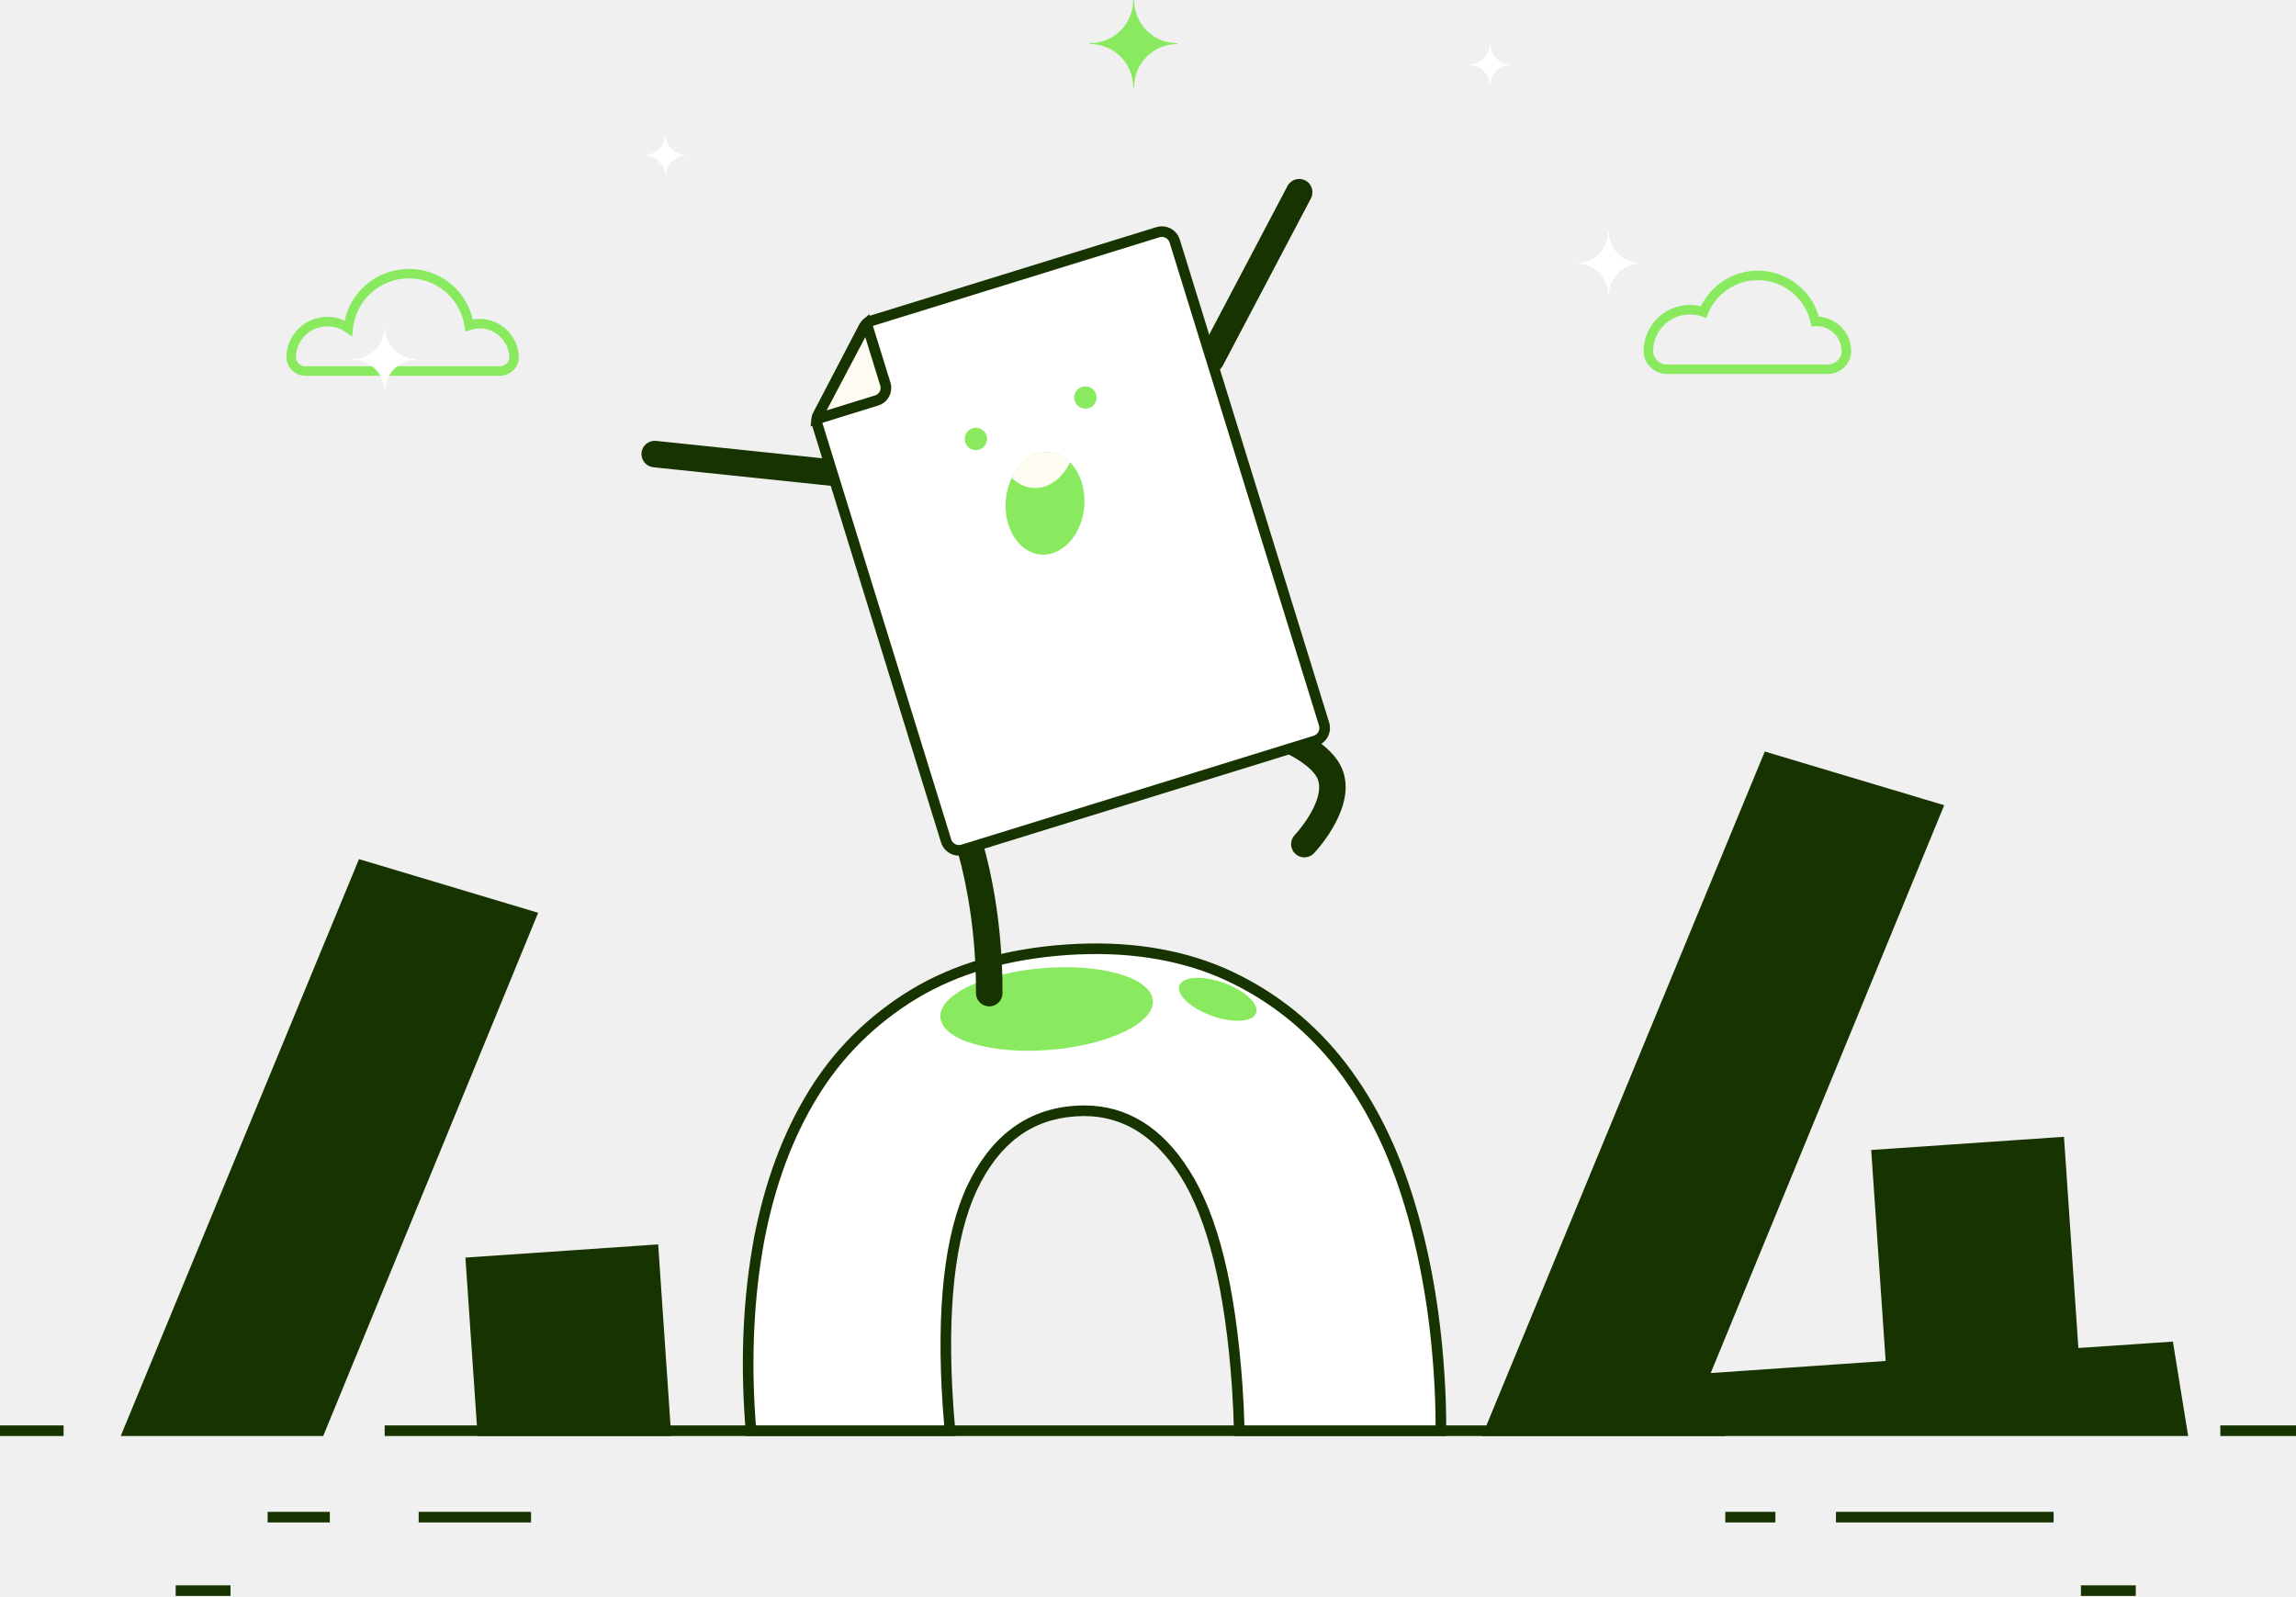
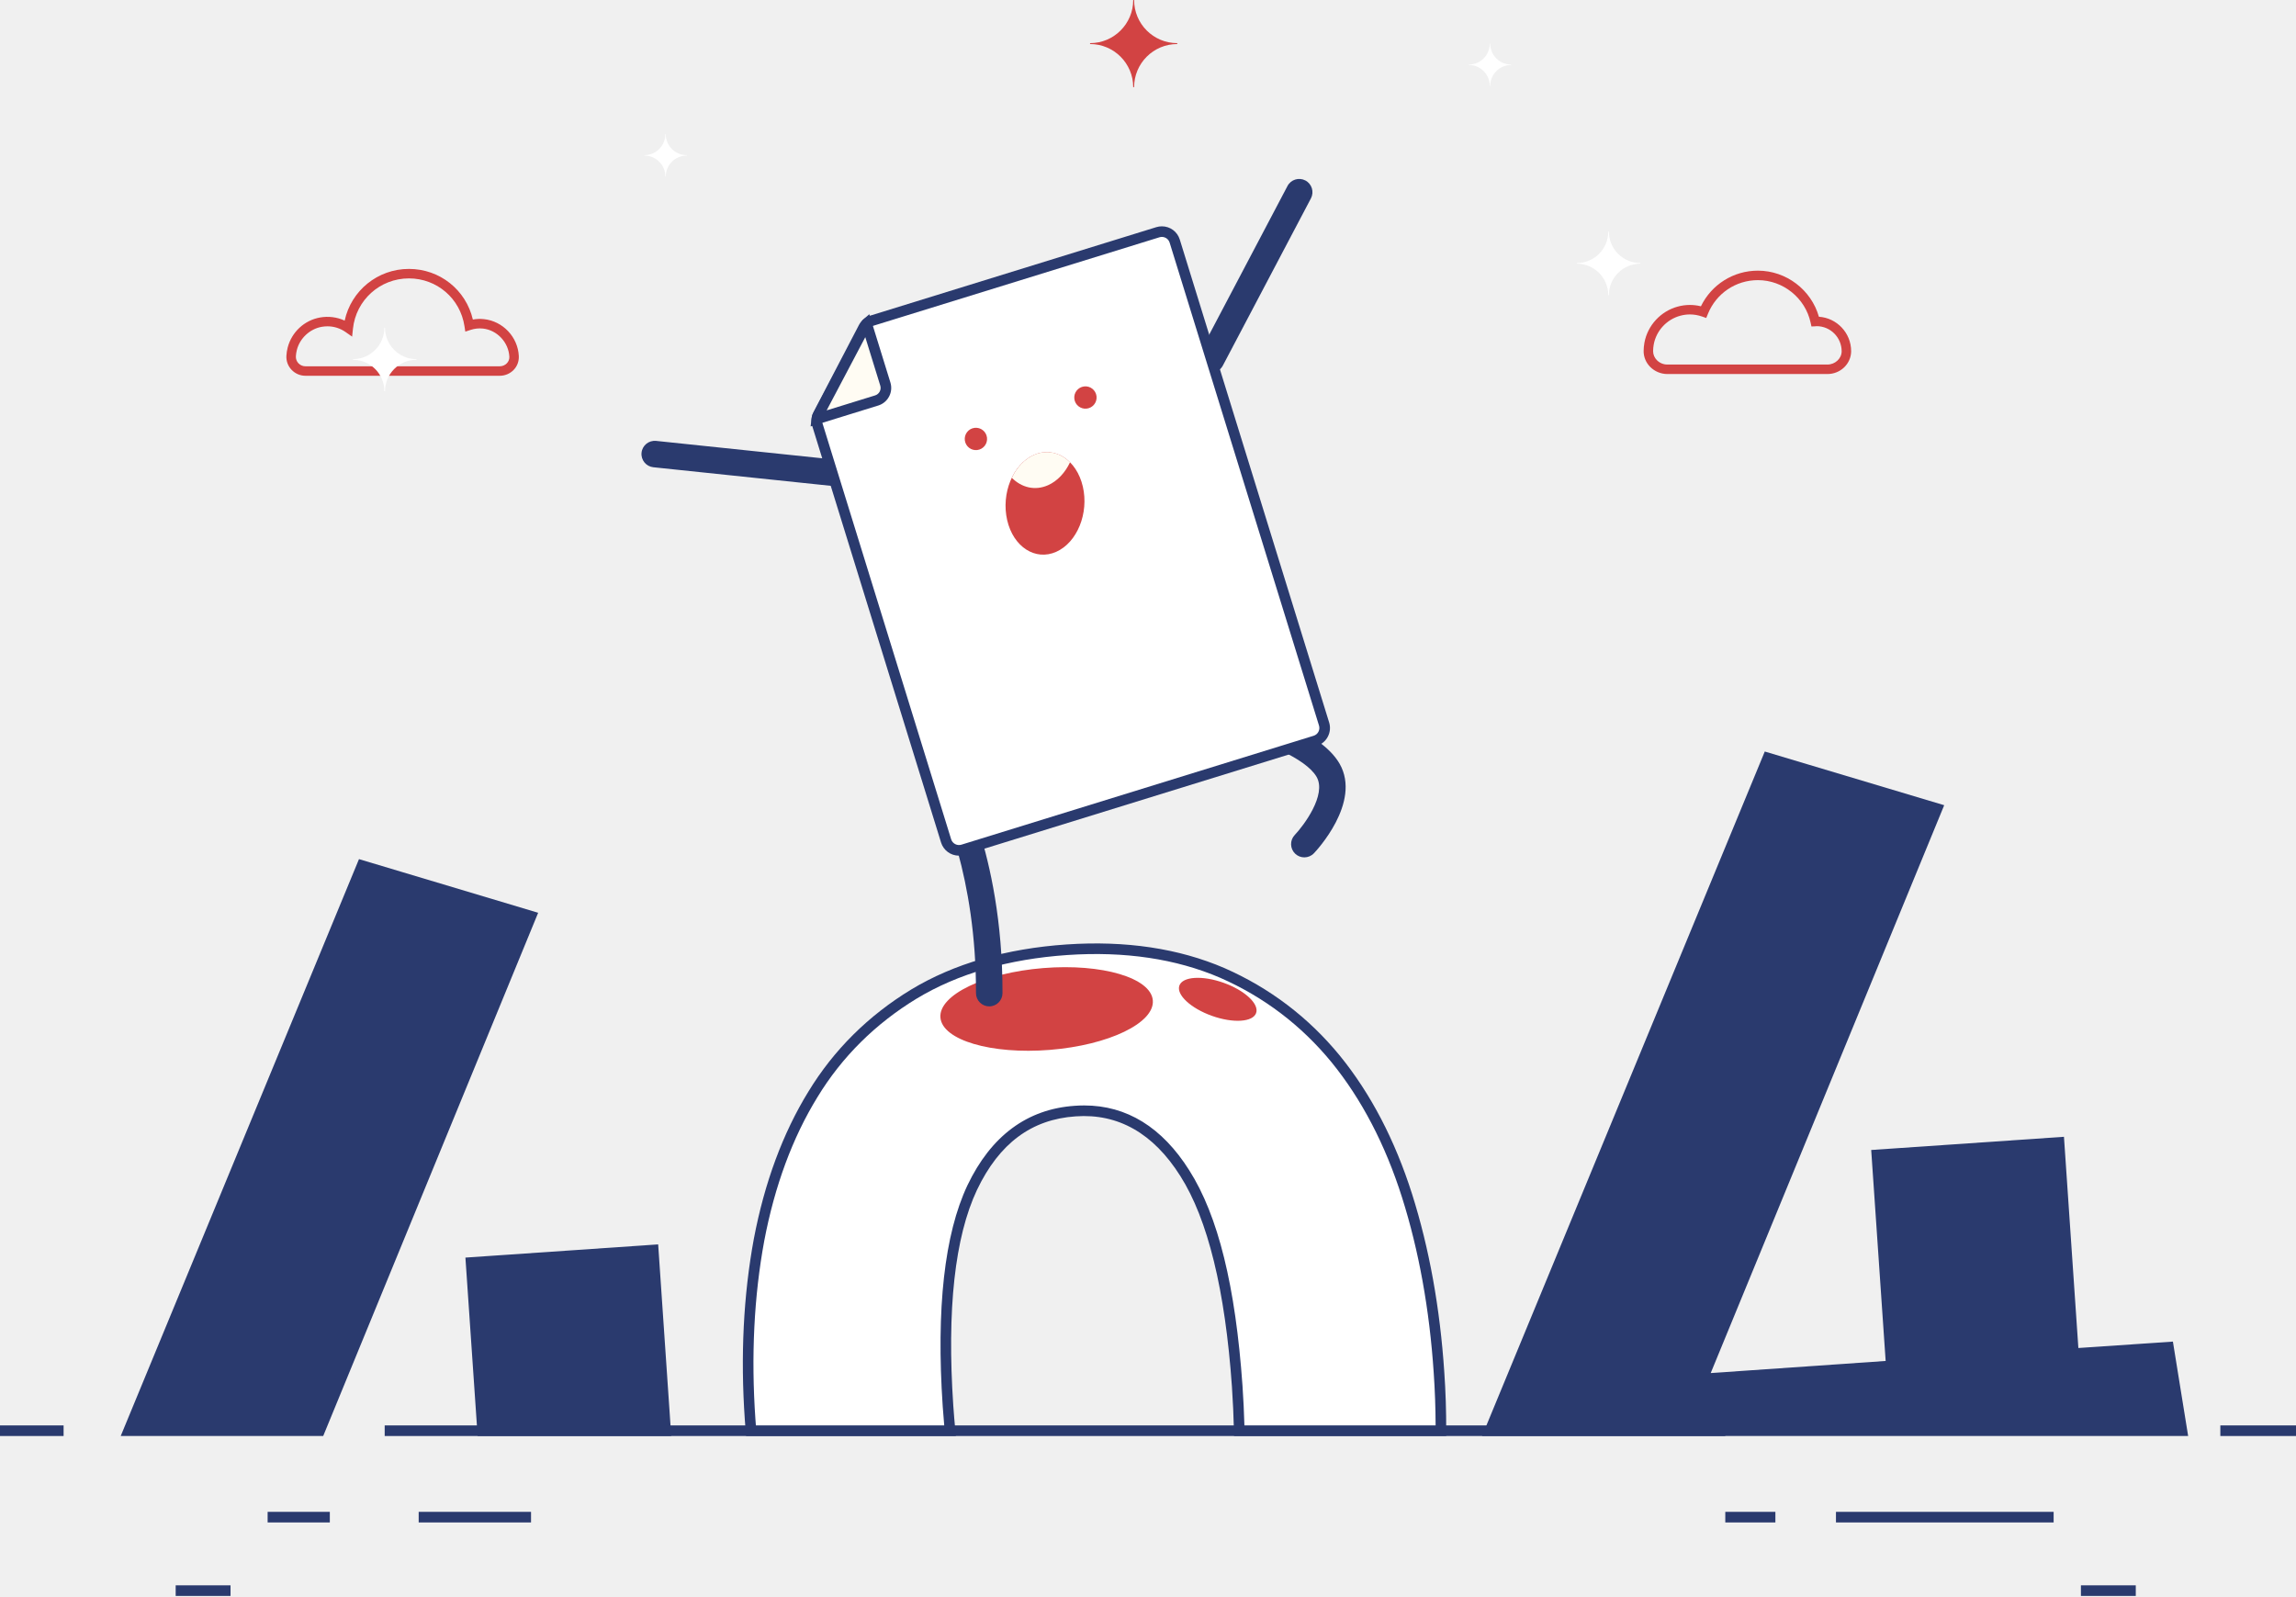
<svg xmlns="http://www.w3.org/2000/svg" width="772" height="537" viewBox="0 0 772 537" fill="none">
-   <path d="M580.11 479.306H129.346V482.869H580.11V479.306Z" fill="#163300" />
-   <path d="M772 479.306H746.559V482.869H772V479.306Z" fill="#163300" />
-   <path d="M158.391 424.532L162.263 481.088H223.788L219.645 420.337L158.391 424.532Z" fill="#163300" />
-   <path d="M225.696 482.87H160.598L156.49 422.875L221.3 418.436L225.696 482.87ZM163.926 479.306H221.881L217.987 422.237L160.289 426.189L163.926 479.306Z" fill="#163300" />
-   <path d="M107.475 481.088L178.552 308.071L121.736 291.055L43.25 481.088H107.475Z" fill="#163300" />
-   <path d="M108.671 482.87H40.588L120.706 288.885L180.95 306.927L108.671 482.87ZM45.916 479.306H106.281L176.155 309.213L122.768 293.224L45.916 479.306Z" fill="#163300" />
+   <path d="M580.11 479.306H129.346V482.869H580.11V479.306Z" fill="#2a3a6e" />
+   <path d="M772 479.306H746.559V482.869H772V479.306Z" fill="#2a3a6e" />
+   <path d="M158.391 424.532L162.263 481.088H223.788L219.645 420.337L158.391 424.532Z" fill="#2a3a6e" />
+   <path d="M225.696 482.87H160.598L156.49 422.875L221.3 418.436L225.696 482.87ZM163.926 479.306H221.881L217.987 422.237L160.289 426.189L163.926 479.306Z" fill="#2a3a6e" />
+   <path d="M107.475 481.088L178.552 308.071L121.736 291.055L43.25 481.088H107.475Z" fill="#2a3a6e" />
+   <path d="M108.671 482.87H40.588L120.706 288.885L180.95 306.927L108.671 482.87ZM45.916 479.306H106.281L176.155 309.213L122.768 293.224L45.916 479.306Z" fill="#2a3a6e" />
  <path d="M252.514 481.088H319.439C319.184 478.386 318.954 475.628 318.755 472.791C316.545 439.969 319.295 415.458 326.902 399.333C334.596 383.219 346.143 374.645 361.541 373.609C376.598 372.522 388.901 379.479 398.361 394.467C407.907 409.467 413.706 433.324 416.001 466.157C416.35 471.346 416.573 476.314 416.682 481.088H484.49C484.508 474.717 484.316 468.215 483.851 461.541C482.416 439.985 478.818 420.113 473.113 402.108C467.408 384.103 459.4 368.72 449.076 356.045C438.666 343.355 425.975 333.727 411.001 327.161C395.931 320.666 378.55 318.012 358.749 319.358C338.595 320.737 321.483 325.701 307.329 334.241C293.26 342.79 281.847 353.999 273.334 367.989C264.737 381.965 258.76 398.245 255.223 416.889C251.771 435.546 250.713 455.688 252.218 477.342C252.306 478.6 252.414 479.84 252.514 481.088Z" fill="white" />
-   <path d="M486.265 482.869H414.939L414.898 481.129C414.786 476.283 414.559 471.287 414.221 466.276C411.952 433.8 406.108 409.961 396.856 395.422C387.802 381.076 375.953 374.352 361.669 375.384C346.817 376.384 335.972 384.468 328.509 400.098C321.041 415.929 318.355 440.347 320.531 472.67C320.729 475.487 320.957 478.231 321.212 480.92L321.395 482.869H250.866L250.652 480.205C250.577 479.291 250.504 478.381 250.442 477.458C248.948 455.992 249.968 435.503 253.471 416.563C257.056 397.669 263.227 381.015 271.816 367.052C280.348 353.033 291.986 341.477 306.404 332.717C320.756 324.06 338.326 318.967 358.628 317.579C378.491 316.23 396.343 318.903 411.707 325.525C426.88 332.179 439.911 342.065 450.453 354.913C460.855 367.686 469.048 383.383 474.811 401.572C480.552 419.692 484.191 439.828 485.627 461.424C486.073 467.833 486.288 474.453 486.269 481.095L486.265 482.869ZM418.417 479.306H482.707C482.685 473.347 482.473 467.42 482.072 461.664C480.656 440.349 477.069 420.494 471.416 402.646C465.791 384.887 457.809 369.587 447.695 357.169C437.516 344.763 424.93 335.215 410.288 328.791C395.459 322.401 378.158 319.823 358.872 321.134C339.14 322.483 322.108 327.407 308.252 335.764C294.333 344.225 283.094 355.378 274.858 368.912C266.492 382.514 260.478 398.763 256.974 417.219C253.526 435.856 252.525 456.044 253.999 477.215C254.045 477.919 254.1 478.612 254.155 479.306H317.486C317.301 477.214 317.129 475.088 316.976 472.914C314.759 439.974 317.557 414.963 325.289 398.571C333.249 381.901 345.406 372.907 361.422 371.829C362.473 371.754 363.523 371.715 364.556 371.715C378.856 371.715 390.737 379.048 399.866 393.512C409.572 408.765 415.431 432.487 417.778 466.03C418.081 470.503 418.294 474.958 418.417 479.306Z" fill="#163300" />
-   <path d="M733.641 481.088L729.11 453.011L697.165 455.176L692.321 384.155L631.067 388.352L635.924 459.286L572.462 463.68L651.313 271.901L594.412 254.873L500.982 481.088H733.641Z" fill="#163300" />
-   <path d="M735.737 482.87H498.32L593.384 252.704L653.712 270.757L575.203 461.704L634.025 457.632L629.167 386.694L693.979 382.255L698.824 453.277L730.61 451.121L735.737 482.87ZM503.648 479.306H731.551L727.611 454.898L695.511 457.076L690.666 386.058L632.968 390.01L637.826 460.945L569.725 465.656L648.918 273.045L595.446 257.045L503.648 479.306Z" fill="#163300" />
-   <path d="M387.624 336.398C388.237 343.995 372.744 351.442 353.022 353.029C333.299 354.619 316.814 349.749 316.203 342.152C315.59 334.556 331.082 327.109 350.805 325.52C370.528 323.932 387.011 328.802 387.624 336.398Z" fill="#89EA5F" />
-   <path d="M422.35 340.65C421.252 343.715 414.586 344.129 407.461 341.575C400.337 339.022 395.453 334.467 396.551 331.402C397.648 328.337 404.314 327.924 411.439 330.477C418.563 333.031 423.447 337.587 422.35 340.65Z" fill="#89EA5F" />
-   <path d="M21.383 479.306H0V482.87H21.383V479.306Z" fill="#163300" />
-   <path d="M110.899 508.369H89.988V511.933H110.899V508.369Z" fill="#163300" />
-   <path d="M178.551 508.369H140.775V511.933H178.551V508.369Z" fill="#163300" />
-   <path d="M596.952 508.369H580.107V511.933H596.952V508.369Z" fill="#163300" />
-   <path d="M690.507 508.369H617.318V511.933H690.507V508.369Z" fill="#163300" />
-   <path d="M77.515 533.081H59.07V536.645H77.515V533.081Z" fill="#163300" />
-   <path d="M718.127 533.081H699.682V536.645H718.127V533.081Z" fill="#163300" />
-   <path d="M332.619 338.401C332.615 338.401 332.612 338.401 332.608 338.401C330.148 338.396 328.159 336.397 328.164 333.936C328.257 295.041 316.66 269.522 313.684 264.776C313.085 264.19 312.645 263.429 312.453 262.549C312.087 260.881 312.709 259.087 314.051 258.03C315.395 256.975 317.243 256.781 318.777 257.527C322.963 259.568 329.23 279.283 329.292 279.483C332.874 290.935 337.133 309.682 337.074 333.957C337.067 336.414 335.073 338.401 332.619 338.401Z" fill="#163300" />
-   <path d="M438.564 288.296C437.456 288.296 436.348 287.887 435.485 287.062C433.709 285.36 433.646 282.541 435.346 280.762C438.344 277.612 446.136 267.248 442.69 261.234C439.085 254.945 424.539 249.279 416.217 247.187C413.831 246.586 412.384 244.166 412.983 241.782C413.582 239.396 416.001 237.953 418.384 238.544C420.962 239.191 443.766 245.189 450.42 256.806C457.893 269.85 442.446 286.233 441.784 286.924C440.908 287.835 439.737 288.296 438.564 288.296Z" fill="#163300" />
-   <path d="M407.21 125.328C406.51 125.328 405.799 125.162 405.137 124.813C402.96 123.666 402.126 120.973 403.272 118.796L432.9 62.55C434.044 60.374 436.742 59.537 438.918 60.684C441.095 61.83 441.929 64.525 440.784 66.702L411.155 122.948C410.359 124.464 408.81 125.328 407.21 125.328Z" fill="#163300" />
-   <path d="M291.721 164.634C291.566 164.634 291.409 164.627 291.252 164.609L219.677 157.115C217.23 156.86 215.454 154.666 215.71 152.22C215.967 149.773 218.159 148.005 220.605 148.253L292.181 155.746C294.627 156.003 296.404 158.194 296.147 160.641C295.907 162.933 293.973 164.634 291.721 164.634Z" fill="#163300" />
+   <path d="M486.265 482.869H414.939L414.898 481.129C414.786 476.283 414.559 471.287 414.221 466.276C411.952 433.8 406.108 409.961 396.856 395.422C387.802 381.076 375.953 374.352 361.669 375.384C346.817 376.384 335.972 384.468 328.509 400.098C321.041 415.929 318.355 440.347 320.531 472.67C320.729 475.487 320.957 478.231 321.212 480.92L321.395 482.869H250.866L250.652 480.205C250.577 479.291 250.504 478.381 250.442 477.458C248.948 455.992 249.968 435.503 253.471 416.563C257.056 397.669 263.227 381.015 271.816 367.052C280.348 353.033 291.986 341.477 306.404 332.717C320.756 324.06 338.326 318.967 358.628 317.579C378.491 316.23 396.343 318.903 411.707 325.525C426.88 332.179 439.911 342.065 450.453 354.913C460.855 367.686 469.048 383.383 474.811 401.572C480.552 419.692 484.191 439.828 485.627 461.424C486.073 467.833 486.288 474.453 486.269 481.095L486.265 482.869ZM418.417 479.306H482.707C482.685 473.347 482.473 467.42 482.072 461.664C480.656 440.349 477.069 420.494 471.416 402.646C465.791 384.887 457.809 369.587 447.695 357.169C437.516 344.763 424.93 335.215 410.288 328.791C395.459 322.401 378.158 319.823 358.872 321.134C339.14 322.483 322.108 327.407 308.252 335.764C294.333 344.225 283.094 355.378 274.858 368.912C266.492 382.514 260.478 398.763 256.974 417.219C253.526 435.856 252.525 456.044 253.999 477.215C254.045 477.919 254.1 478.612 254.155 479.306H317.486C317.301 477.214 317.129 475.088 316.976 472.914C314.759 439.974 317.557 414.963 325.289 398.571C333.249 381.901 345.406 372.907 361.422 371.829C362.473 371.754 363.523 371.715 364.556 371.715C378.856 371.715 390.737 379.048 399.866 393.512C409.572 408.765 415.431 432.487 417.778 466.03C418.081 470.503 418.294 474.958 418.417 479.306Z" fill="#2a3a6e" />
+   <path d="M733.641 481.088L729.11 453.011L697.165 455.176L692.321 384.155L631.067 388.352L635.924 459.286L572.462 463.68L651.313 271.901L594.412 254.873L500.982 481.088H733.641Z" fill="#2a3a6e" />
+   <path d="M735.737 482.87H498.32L593.384 252.704L653.712 270.757L575.203 461.704L634.025 457.632L629.167 386.694L693.979 382.255L698.824 453.277L730.61 451.121L735.737 482.87ZM503.648 479.306H731.551L727.611 454.898L695.511 457.076L690.666 386.058L632.968 390.01L637.826 460.945L569.725 465.656L648.918 273.045L595.446 257.045L503.648 479.306Z" fill="#2a3a6e" />
+   <path d="M387.624 336.398C388.237 343.995 372.744 351.442 353.022 353.029C333.299 354.619 316.814 349.749 316.203 342.152C315.59 334.556 331.082 327.109 350.805 325.52C370.528 323.932 387.011 328.802 387.624 336.398Z" fill="#d24343" />
+   <path d="M422.35 340.65C421.252 343.715 414.586 344.129 407.461 341.575C400.337 339.022 395.453 334.467 396.551 331.402C397.648 328.337 404.314 327.924 411.439 330.477C418.563 333.031 423.447 337.587 422.35 340.65Z" fill="#d24343" />
+   <path d="M21.383 479.306H0V482.87H21.383V479.306Z" fill="#2a3a6e" />
+   <path d="M110.899 508.369H89.988V511.933H110.899V508.369Z" fill="#2a3a6e" />
+   <path d="M178.551 508.369H140.775V511.933H178.551V508.369Z" fill="#2a3a6e" />
+   <path d="M596.952 508.369H580.107V511.933H596.952V508.369Z" fill="#2a3a6e" />
+   <path d="M690.507 508.369H617.318V511.933H690.507V508.369Z" fill="#2a3a6e" />
+   <path d="M77.515 533.081H59.07V536.645H77.515V533.081Z" fill="#2a3a6e" />
+   <path d="M718.127 533.081H699.682V536.645H718.127V533.081Z" fill="#2a3a6e" />
+   <path d="M332.619 338.401C332.615 338.401 332.612 338.401 332.608 338.401C330.148 338.396 328.159 336.397 328.164 333.936C328.257 295.041 316.66 269.522 313.684 264.776C313.085 264.19 312.645 263.429 312.453 262.549C312.087 260.881 312.709 259.087 314.051 258.03C315.395 256.975 317.243 256.781 318.777 257.527C322.963 259.568 329.23 279.283 329.292 279.483C332.874 290.935 337.133 309.682 337.074 333.957C337.067 336.414 335.073 338.401 332.619 338.401Z" fill="#2a3a6e" />
+   <path d="M438.564 288.296C437.456 288.296 436.348 287.887 435.485 287.062C433.709 285.36 433.646 282.541 435.346 280.762C438.344 277.612 446.136 267.248 442.69 261.234C439.085 254.945 424.539 249.279 416.217 247.187C413.831 246.586 412.384 244.166 412.983 241.782C413.582 239.396 416.001 237.953 418.384 238.544C420.962 239.191 443.766 245.189 450.42 256.806C457.893 269.85 442.446 286.233 441.784 286.924C440.908 287.835 439.737 288.296 438.564 288.296Z" fill="#2a3a6e" />
+   <path d="M407.21 125.328C406.51 125.328 405.799 125.162 405.137 124.813C402.96 123.666 402.126 120.973 403.272 118.796L432.9 62.55C434.044 60.374 436.742 59.537 438.918 60.684C441.095 61.83 441.929 64.525 440.784 66.702L411.155 122.948C410.359 124.464 408.81 125.328 407.21 125.328Z" fill="#2a3a6e" />
+   <path d="M291.721 164.634C291.566 164.634 291.409 164.627 291.252 164.609L219.677 157.115C217.23 156.86 215.454 154.666 215.71 152.22C215.967 149.773 218.159 148.005 220.605 148.253L292.181 155.746C294.627 156.003 296.404 158.194 296.147 160.641C295.907 162.933 293.973 164.634 291.721 164.634Z" fill="#2a3a6e" />
  <path d="M442.211 249.11L323.772 285.738C321.384 286.475 318.85 285.139 318.112 282.751L274.825 142.779C274.472 141.64 274.585 140.407 275.135 139.349L290.4 110.08C290.957 109.009 291.921 108.206 293.074 107.849L389.321 78.085C391.709 77.347 394.243 78.684 394.98 81.072L445.196 243.45C445.935 245.836 444.599 248.37 442.211 249.11Z" fill="white" />
-   <path d="M322.434 287.723C319.654 287.723 317.234 285.937 316.411 283.279L273.122 143.306C272.628 141.708 272.781 140.01 273.557 138.527L288.821 109.259C289.594 107.776 290.954 106.644 292.55 106.149L388.797 76.383C389.405 76.196 390.032 76.102 390.663 76.102C393.444 76.102 395.864 77.887 396.686 80.546L446.903 242.925C447.4 244.534 447.242 246.241 446.456 247.73C445.67 249.22 444.349 250.316 442.74 250.813L324.301 287.439C323.694 287.627 323.065 287.723 322.434 287.723ZM390.663 79.664C390.39 79.664 390.116 79.705 389.85 79.787L293.604 109.553C292.909 109.766 292.317 110.26 291.982 110.905L276.718 140.174C276.381 140.819 276.313 141.556 276.529 142.253L319.816 282.224C320.256 283.642 321.806 284.483 323.246 284.036L441.687 247.408C442.389 247.192 442.961 246.716 443.303 246.068C443.644 245.419 443.713 244.676 443.498 243.978L393.281 81.599C392.922 80.441 391.873 79.664 390.663 79.664Z" fill="#163300" />
-   <path d="M364.09 163.617C366.173 172.61 362.167 182.429 355.143 185.551C348.118 188.673 340.737 183.912 338.654 174.92C336.571 165.926 340.579 156.108 347.601 152.986C354.624 149.864 362.007 154.623 364.09 163.617Z" fill="#89EA5F" />
+   <path d="M322.434 287.723C319.654 287.723 317.234 285.937 316.411 283.279L273.122 143.306C272.628 141.708 272.781 140.01 273.557 138.527L288.821 109.259C289.594 107.776 290.954 106.644 292.55 106.149L388.797 76.383C389.405 76.196 390.032 76.102 390.663 76.102C393.444 76.102 395.864 77.887 396.686 80.546L446.903 242.925C447.4 244.534 447.242 246.241 446.456 247.73C445.67 249.22 444.349 250.316 442.74 250.813L324.301 287.439C323.694 287.627 323.065 287.723 322.434 287.723ZM390.663 79.664C390.39 79.664 390.116 79.705 389.85 79.787L293.604 109.553C292.909 109.766 292.317 110.26 291.982 110.905L276.718 140.174C276.381 140.819 276.313 141.556 276.529 142.253L319.816 282.224C320.256 283.642 321.806 284.483 323.246 284.036L441.687 247.408C442.389 247.192 442.961 246.716 443.303 246.068C443.644 245.419 443.713 244.676 443.498 243.978L393.281 81.599C392.922 80.441 391.873 79.664 390.663 79.664Z" fill="#2a3a6e" />
+   <path d="M364.09 163.617C366.173 172.61 362.167 182.429 355.143 185.551C348.118 188.673 340.737 183.912 338.654 174.92C336.571 165.926 340.579 156.108 347.601 152.986C354.624 149.864 362.007 154.623 364.09 163.617Z" fill="#d24343" />
  <path d="M347.601 152.986C344.418 154.399 341.866 157.195 340.209 160.659C343.497 163.968 348.016 165.1 352.401 163.15C355.587 161.735 358.132 158.929 359.787 155.457C356.5 152.159 351.981 151.038 347.601 152.986Z" fill="#FFFCF3" />
  <path d="M291.397 108.815C291.345 108.861 291.302 108.913 291.253 108.961L274.853 140.043C274.764 140.316 274.704 140.594 274.668 140.877L294.763 134.662C297.096 133.94 298.4 131.465 297.68 129.134L291.397 108.815Z" fill="#FFFCF3" />
-   <path d="M272.555 143.395L272.9 140.653C272.95 140.259 273.036 139.872 273.159 139.491L273.278 139.21L290.004 107.689C290.077 107.61 290.146 107.541 290.219 107.477L292.286 105.655L299.384 128.607C299.872 130.189 299.717 131.868 298.944 133.333C298.17 134.797 296.873 135.874 295.291 136.364L272.555 143.395ZM290.941 113.371L277.947 137.998L294.237 132.96C294.909 132.752 295.463 132.294 295.791 131.672C296.119 131.048 296.187 130.334 295.978 129.662L290.941 113.371Z" fill="#163300" />
-   <path d="M368.689 133.213C368.94 135.271 367.475 137.144 365.417 137.396C363.359 137.647 361.486 136.184 361.235 134.124C360.984 132.066 362.449 130.193 364.507 129.942C366.565 129.692 368.438 131.155 368.689 133.213Z" fill="#89EA5F" />
-   <path d="M331.863 147.143C332.114 149.201 330.651 151.074 328.591 151.325C326.533 151.576 324.66 150.112 324.409 148.053C324.158 145.995 325.621 144.122 327.681 143.871C329.737 143.62 331.61 145.085 331.863 147.143Z" fill="#89EA5F" />
-   <path d="M168.05 126.357H102.697C100.944 126.357 99.246 125.629 98.039 124.355C96.822 123.072 96.206 121.397 96.298 119.638C96.346 118.706 96.494 117.765 96.735 116.842C98.082 111.656 102.341 107.699 107.581 106.763C110.44 106.252 113.337 106.626 115.891 107.811C118.065 97.748 126.966 90.424 137.493 90.424C147.891 90.424 156.672 97.486 158.993 107.453C160.215 107.228 161.452 107.177 162.717 107.312C169.112 107.991 174.155 113.342 174.446 119.759C174.508 121.569 173.891 123.161 172.712 124.381C171.498 125.638 169.798 126.357 168.05 126.357ZM110.103 109.727C109.456 109.727 108.795 109.785 108.143 109.903C104.185 110.61 100.84 113.72 99.821 117.644C99.636 118.36 99.522 119.087 99.483 119.805C99.436 120.682 99.745 121.518 100.352 122.159C100.969 122.808 101.801 123.166 102.697 123.166H168.05C168.939 123.166 169.802 122.801 170.418 122.163C170.992 121.569 171.292 120.805 171.265 120.01C171.044 115.124 167.143 110.986 162.382 110.482C160.965 110.332 159.584 110.486 158.242 110.926L156.453 111.512L156.168 109.652C154.744 100.357 146.89 93.612 137.49 93.612C127.792 93.612 119.706 100.876 118.681 110.507L118.396 113.192L116.183 111.644C114.389 110.389 112.286 109.727 110.103 109.727Z" fill="#89EA5F" />
-   <path d="M614.461 125.769H560.616C558.475 125.769 556.383 124.903 554.876 123.392C553.436 121.947 552.645 120.056 552.648 118.064C552.652 117.116 552.741 116.163 552.914 115.229C553.99 109.409 558.393 104.643 564.135 103.089C566.71 102.392 569.356 102.36 571.911 102.994C575.473 95.667 582.845 91.009 591.076 91.009C600.592 91.009 609.013 97.452 611.586 106.51C617.631 106.911 622.424 111.956 622.424 118.1C622.394 122.366 618.823 125.769 614.461 125.769ZM568.212 105.73C567.132 105.73 566.043 105.877 564.969 106.168C560.405 107.403 556.904 111.188 556.05 115.81C555.911 116.559 555.84 117.321 555.836 118.075C555.833 119.212 556.294 120.301 557.132 121.14C558.044 122.056 559.313 122.58 560.614 122.58H614.459C617.03 122.58 619.215 120.555 619.233 118.159C619.233 113.454 615.453 109.675 610.808 109.675C610.662 109.7 610.54 109.714 610.417 109.719L609.074 109.78L608.787 108.465C606.991 100.198 599.54 94.199 591.074 94.199C583.662 94.199 577.066 98.643 574.274 105.521L573.702 106.925L572.271 106.426C570.944 105.965 569.579 105.73 568.212 105.73Z" fill="#89EA5F" />
+   <path d="M272.555 143.395L272.9 140.653C272.95 140.259 273.036 139.872 273.159 139.491L273.278 139.21L290.004 107.689C290.077 107.61 290.146 107.541 290.219 107.477L292.286 105.655L299.384 128.607C299.872 130.189 299.717 131.868 298.944 133.333C298.17 134.797 296.873 135.874 295.291 136.364L272.555 143.395ZM290.941 113.371L277.947 137.998L294.237 132.96C294.909 132.752 295.463 132.294 295.791 131.672C296.119 131.048 296.187 130.334 295.978 129.662L290.941 113.371Z" fill="#2a3a6e" />
+   <path d="M368.689 133.213C368.94 135.271 367.475 137.144 365.417 137.396C363.359 137.647 361.486 136.184 361.235 134.124C360.984 132.066 362.449 130.193 364.507 129.942C366.565 129.692 368.438 131.155 368.689 133.213Z" fill="#d24343" />
+   <path d="M331.863 147.143C332.114 149.201 330.651 151.074 328.591 151.325C326.533 151.576 324.66 150.112 324.409 148.053C324.158 145.995 325.621 144.122 327.681 143.871C329.737 143.62 331.61 145.085 331.863 147.143Z" fill="#d24343" />
+   <path d="M168.05 126.357H102.697C100.944 126.357 99.246 125.629 98.039 124.355C96.822 123.072 96.206 121.397 96.298 119.638C96.346 118.706 96.494 117.765 96.735 116.842C98.082 111.656 102.341 107.699 107.581 106.763C110.44 106.252 113.337 106.626 115.891 107.811C118.065 97.748 126.966 90.424 137.493 90.424C147.891 90.424 156.672 97.486 158.993 107.453C160.215 107.228 161.452 107.177 162.717 107.312C169.112 107.991 174.155 113.342 174.446 119.759C174.508 121.569 173.891 123.161 172.712 124.381C171.498 125.638 169.798 126.357 168.05 126.357ZM110.103 109.727C109.456 109.727 108.795 109.785 108.143 109.903C104.185 110.61 100.84 113.72 99.821 117.644C99.636 118.36 99.522 119.087 99.483 119.805C99.436 120.682 99.745 121.518 100.352 122.159C100.969 122.808 101.801 123.166 102.697 123.166H168.05C168.939 123.166 169.802 122.801 170.418 122.163C170.992 121.569 171.292 120.805 171.265 120.01C171.044 115.124 167.143 110.986 162.382 110.482C160.965 110.332 159.584 110.486 158.242 110.926L156.453 111.512L156.168 109.652C154.744 100.357 146.89 93.612 137.49 93.612C127.792 93.612 119.706 100.876 118.681 110.507L118.396 113.192L116.183 111.644C114.389 110.389 112.286 109.727 110.103 109.727Z" fill="#d24343" />
+   <path d="M614.461 125.769H560.616C558.475 125.769 556.383 124.903 554.876 123.392C553.436 121.947 552.645 120.056 552.648 118.064C552.652 117.116 552.741 116.163 552.914 115.229C553.99 109.409 558.393 104.643 564.135 103.089C566.71 102.392 569.356 102.36 571.911 102.994C575.473 95.667 582.845 91.009 591.076 91.009C600.592 91.009 609.013 97.452 611.586 106.51C617.631 106.911 622.424 111.956 622.424 118.1C622.394 122.366 618.823 125.769 614.461 125.769ZM568.212 105.73C567.132 105.73 566.043 105.877 564.969 106.168C560.405 107.403 556.904 111.188 556.05 115.81C555.911 116.559 555.84 117.321 555.836 118.075C555.833 119.212 556.294 120.301 557.132 121.14C558.044 122.056 559.313 122.58 560.614 122.58H614.459C617.03 122.58 619.215 120.555 619.233 118.159C619.233 113.454 615.453 109.675 610.808 109.675C610.662 109.7 610.54 109.714 610.417 109.719L609.074 109.78L608.787 108.465C606.991 100.198 599.54 94.199 591.074 94.199C583.662 94.199 577.066 98.643 574.274 105.521L573.702 106.925L572.271 106.426C570.944 105.965 569.579 105.73 568.212 105.73Z" fill="#d24343" />
  <path d="M501.062 28.886H500.918C500.918 24.997 497.765 21.845 493.879 21.845V21.701C497.767 21.701 500.918 18.548 500.918 14.662H501.062C501.062 18.55 504.214 21.701 508.101 21.701V21.845C504.214 21.845 501.062 24.997 501.062 28.886Z" fill="white" />
  <path d="M223.859 59.353H223.713C223.713 55.465 220.56 52.315 216.674 52.315V52.169C220.562 52.169 223.713 49.016 223.713 45.13H223.859C223.859 49.018 227.011 52.169 230.899 52.169V52.313C227.011 52.313 223.859 55.465 223.859 59.353Z" fill="white" />
-   <path d="M381.327 29.322H381.028C381.028 21.309 374.531 14.81 366.518 14.81V14.51C374.531 14.51 381.028 8.013 381.028 0H381.327C381.327 8.013 387.824 14.51 395.838 14.51V14.81C387.823 14.81 381.327 21.307 381.327 29.322Z" fill="#89EA5F" />
+   <path d="M381.327 29.322H381.028C381.028 21.309 374.531 14.81 366.518 14.81V14.51C374.531 14.51 381.028 8.013 381.028 0H381.327C381.327 8.013 387.824 14.51 395.838 14.51V14.81C387.823 14.81 381.327 21.307 381.327 29.322Z" fill="#d24343" />
  <path d="M540.97 99.233H540.753C540.753 93.397 536.021 88.666 530.186 88.666V88.449C536.021 88.449 540.753 83.718 540.753 77.882H540.97C540.97 83.718 545.701 88.449 551.537 88.449V88.666C545.701 88.666 540.97 93.397 540.97 99.233Z" fill="white" />
  <path d="M129.454 131.549H129.237C129.237 125.713 124.506 120.982 118.67 120.982V120.764C124.506 120.764 129.237 116.033 129.237 110.198H129.454C129.454 116.033 134.185 120.764 140.021 120.764V120.982C134.184 120.982 129.454 125.713 129.454 131.549Z" fill="white" />
</svg>
